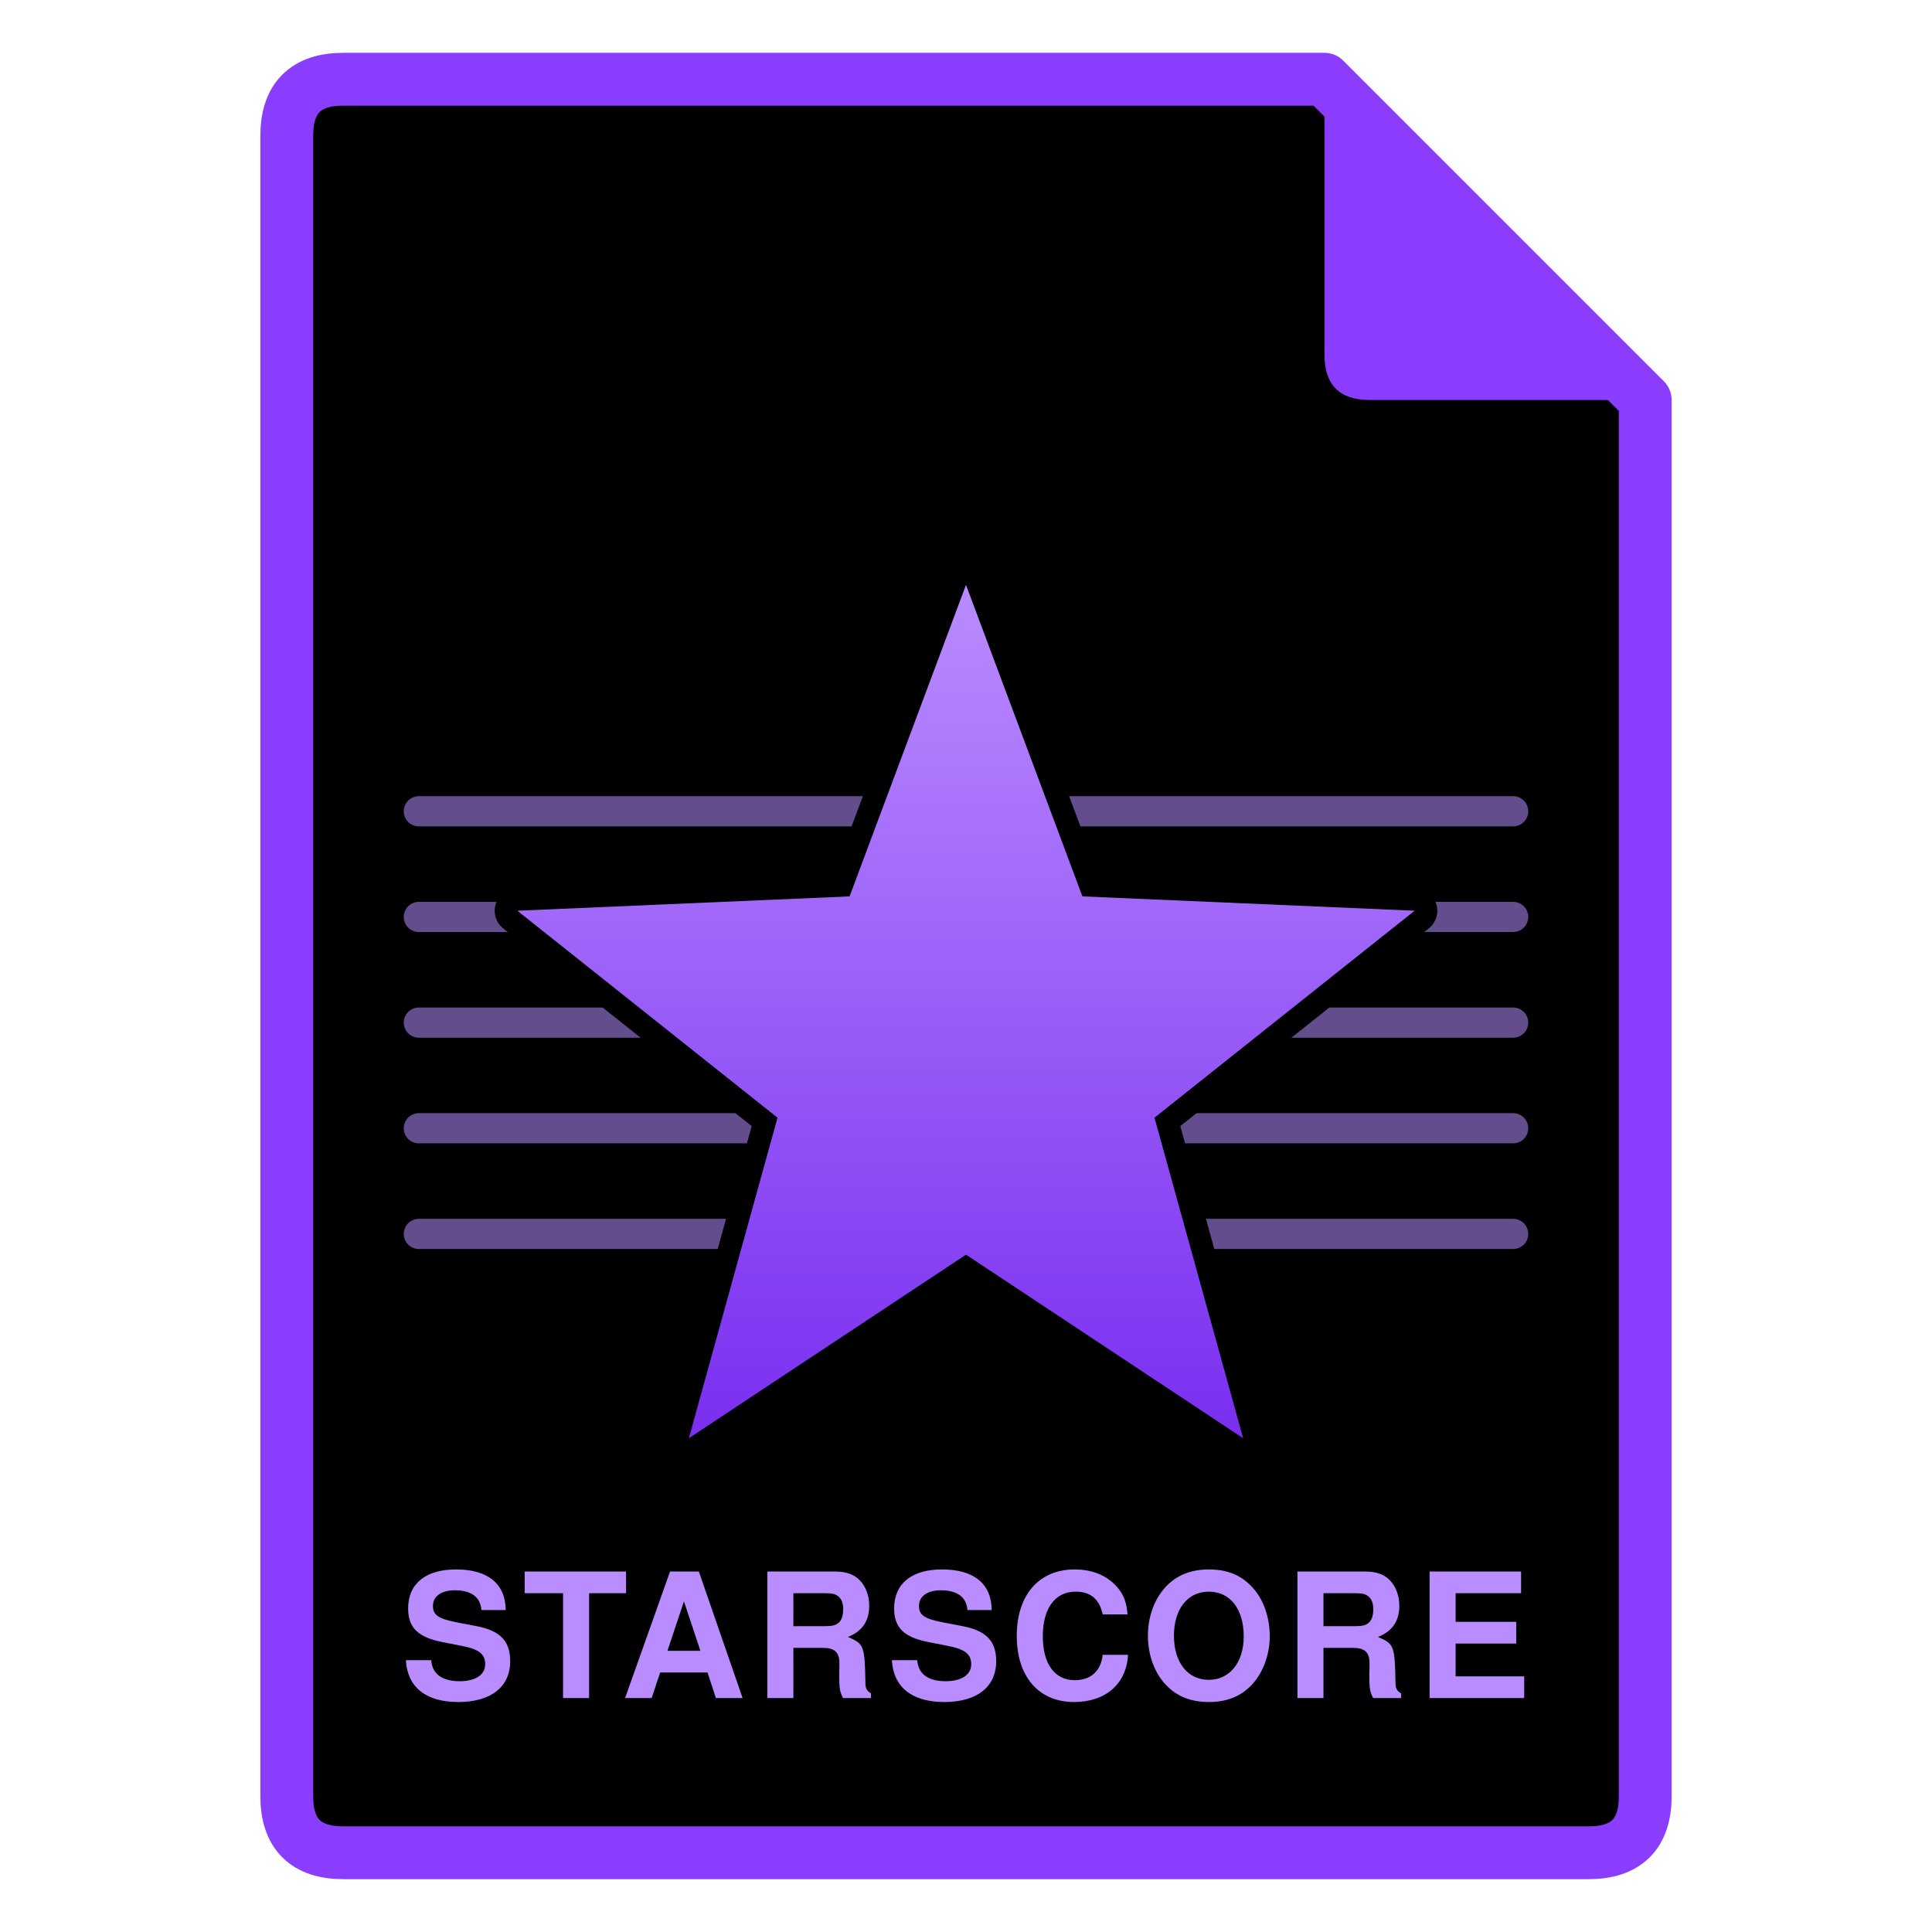
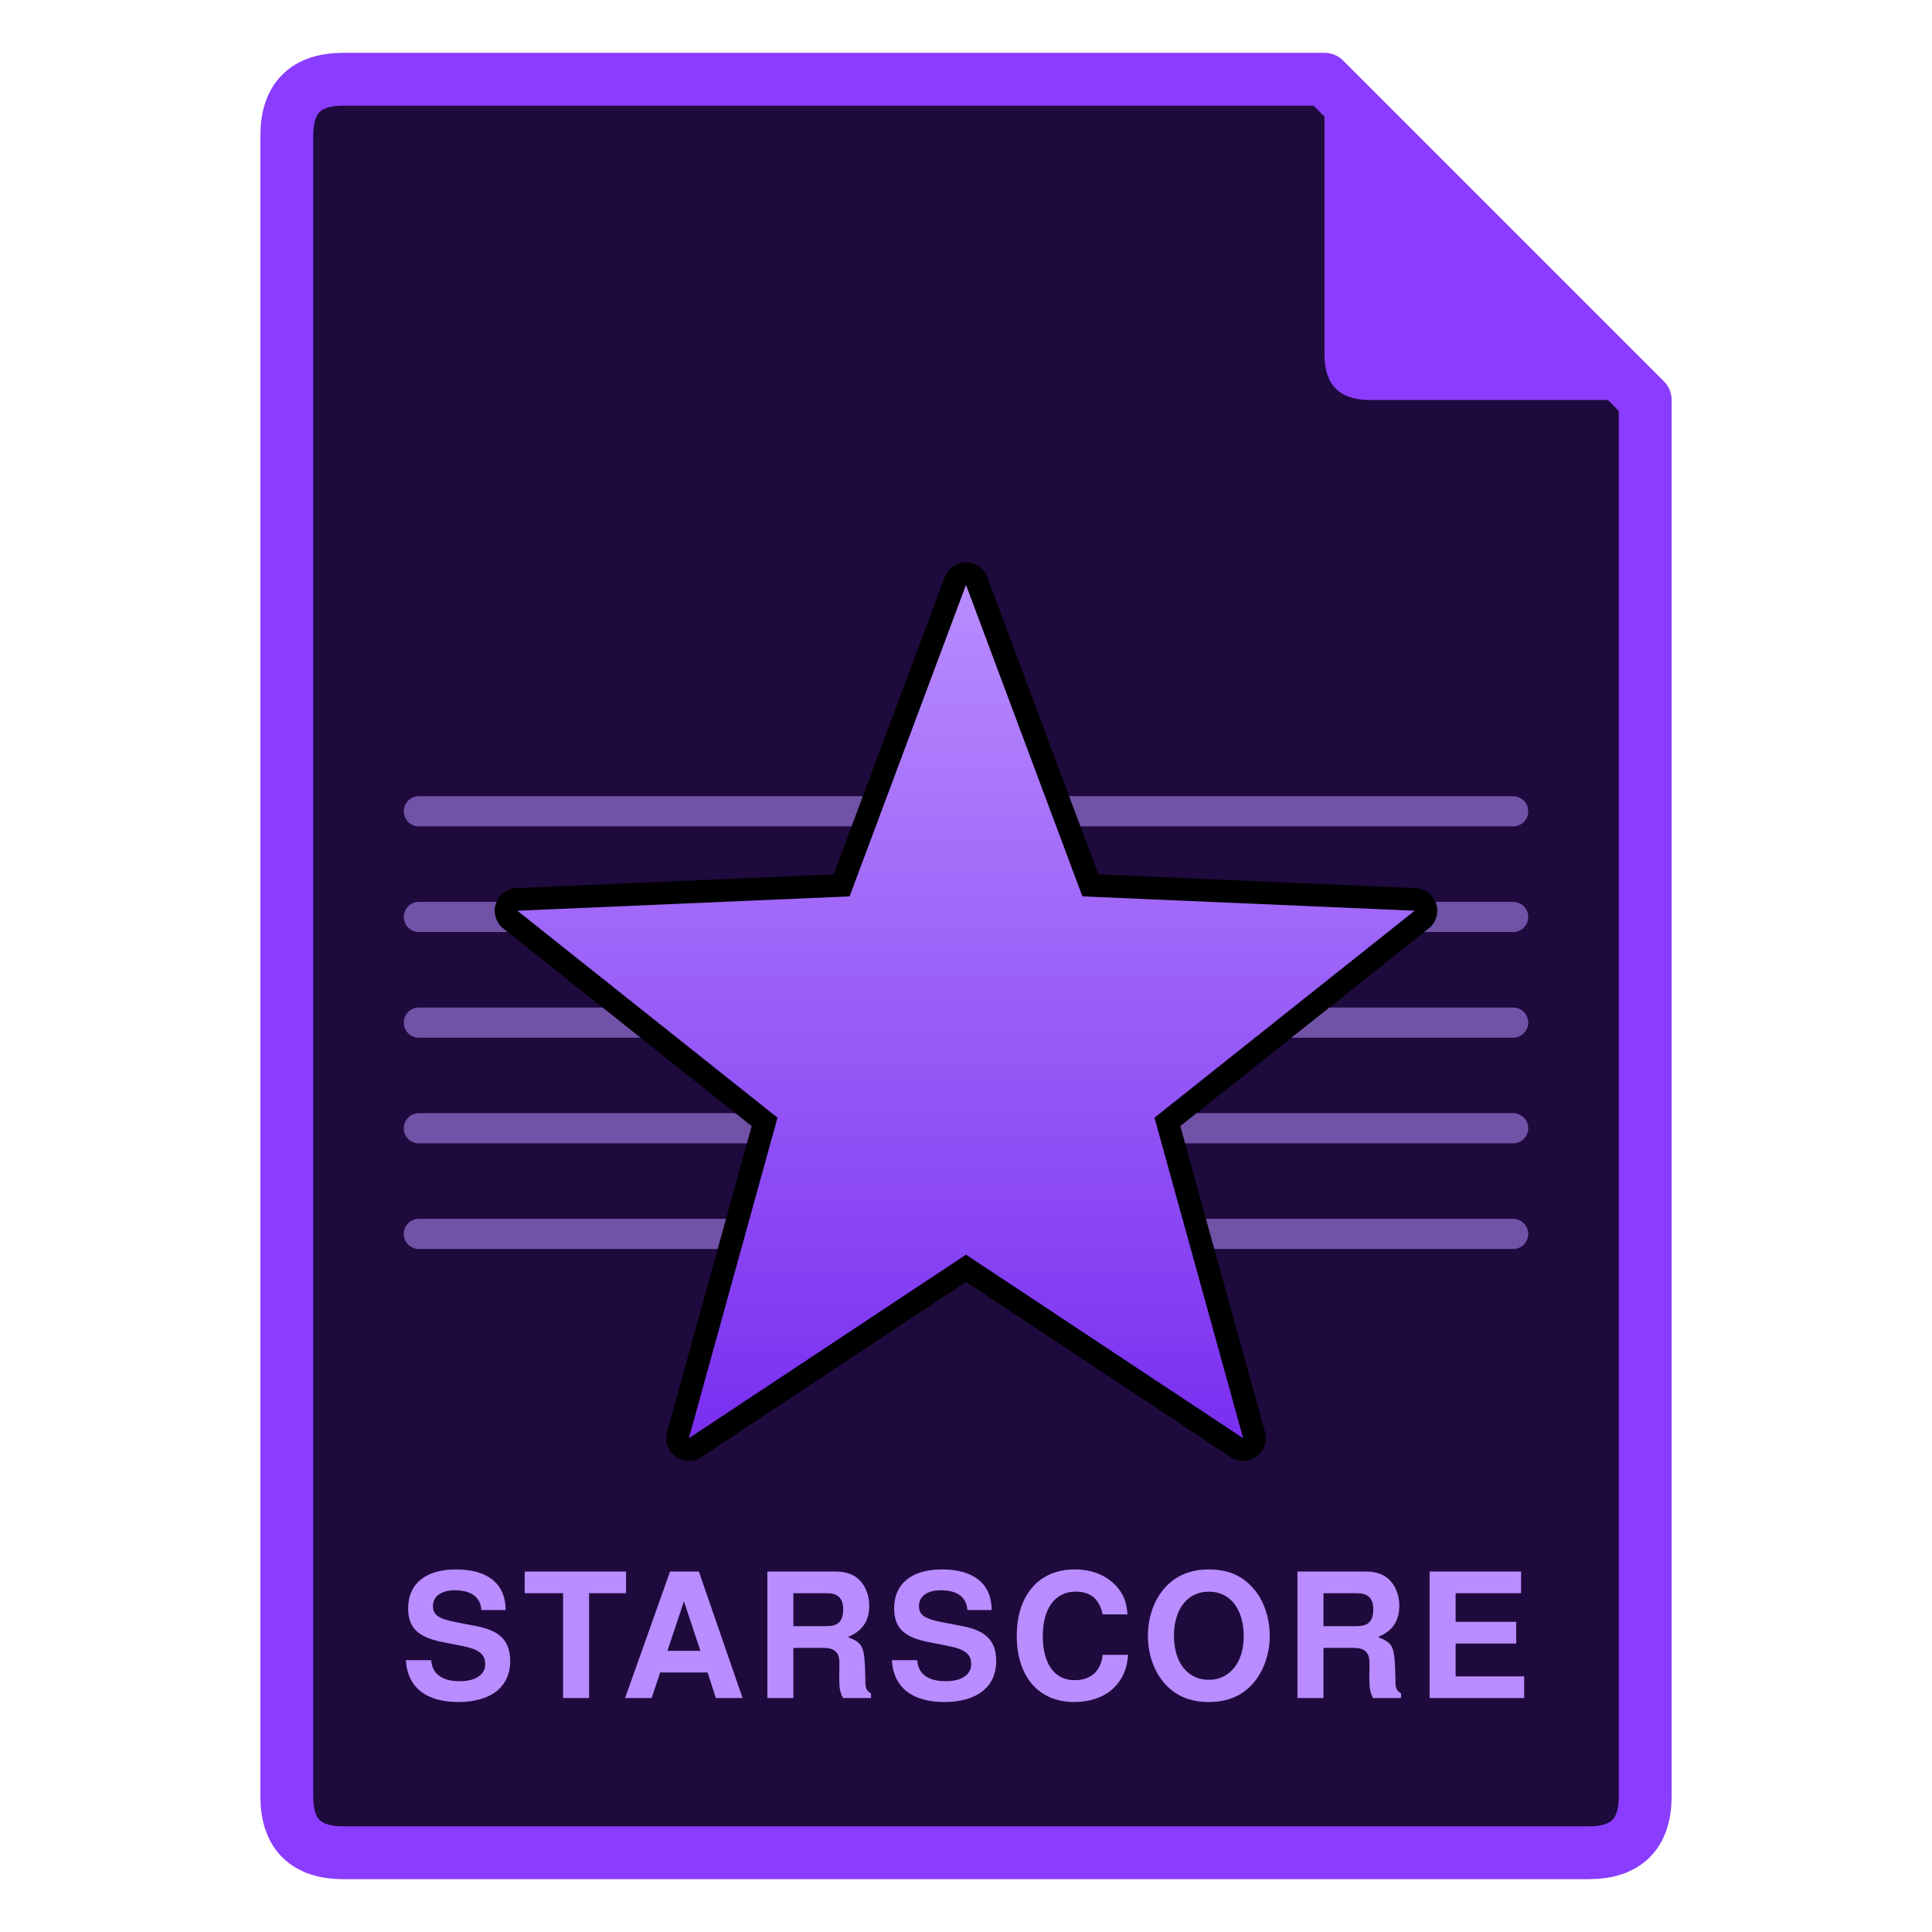
<svg xmlns="http://www.w3.org/2000/svg" width="1024" height="1024" viewBox="0 0 1024 1024">
  <defs>
    <linearGradient id="g" x1="0" y1="0" x2="0" y2="1">
      <stop offset="0" stop-color="#B98CFF" />
      <stop offset="1" stop-color="#7A2EF0" />
    </linearGradient>
  </defs>
-   <path d="M182,42 L702,42 L872,212 L872,952 Q872,982 842,982 L182,982 Q152,982 152,952 L152,72 Q152,42 182,42 Z" fill="#000000" stroke="#8B3DFF" stroke-width="28" stroke-linejoin="round" />
+   <path d="M182,42 L702,42 L872,212 L872,952 Q872,982 842,982 L182,982 Q152,982 152,952 L152,72 Q152,42 182,42 Z" fill="#1E0A3C" stroke="#8B3DFF" stroke-width="28" stroke-linejoin="round" />
  <path d="M702,42 L702,188 Q702,212 726,212 L872,212 Z" fill="#8B3DFF" />
  <line x1="222" y1="430" x2="802" y2="430" stroke="#B48CFF" stroke-width="16" stroke-linecap="round" opacity="0.55" />
  <line x1="222" y1="486" x2="802" y2="486" stroke="#B48CFF" stroke-width="16" stroke-linecap="round" opacity="0.55" />
  <line x1="222" y1="542" x2="802" y2="542" stroke="#B48CFF" stroke-width="16" stroke-linecap="round" opacity="0.55" />
  <line x1="222" y1="598" x2="802" y2="598" stroke="#B48CFF" stroke-width="16" stroke-linecap="round" opacity="0.55" />
  <line x1="222" y1="654" x2="802" y2="654" stroke="#B48CFF" stroke-width="16" stroke-linecap="round" opacity="0.55" />
  <polygon points="512.0,310.0 573.7,475.1 749.8,482.7 611.9,592.4 658.9,762.3 512.0,665.0 365.1,762.3 412.1,592.4 274.2,482.7 450.3,475.1" fill="#8B3DFF" stroke="#000" stroke-width="24" stroke-linejoin="round" />
  <polygon points="512.0,310.0 573.7,475.1 749.8,482.7 611.9,592.4 658.9,762.3 512.0,665.0 365.1,762.3 412.1,592.4 274.2,482.7 450.3,475.1" fill="url(#g)" />
  <text x="512" y="900" text-anchor="middle" font-family="Helvetica, Arial, sans-serif" font-weight="bold" font-size="92" fill="#B98CFF" letter-spacing="4">STARSCORE</text>
</svg>
